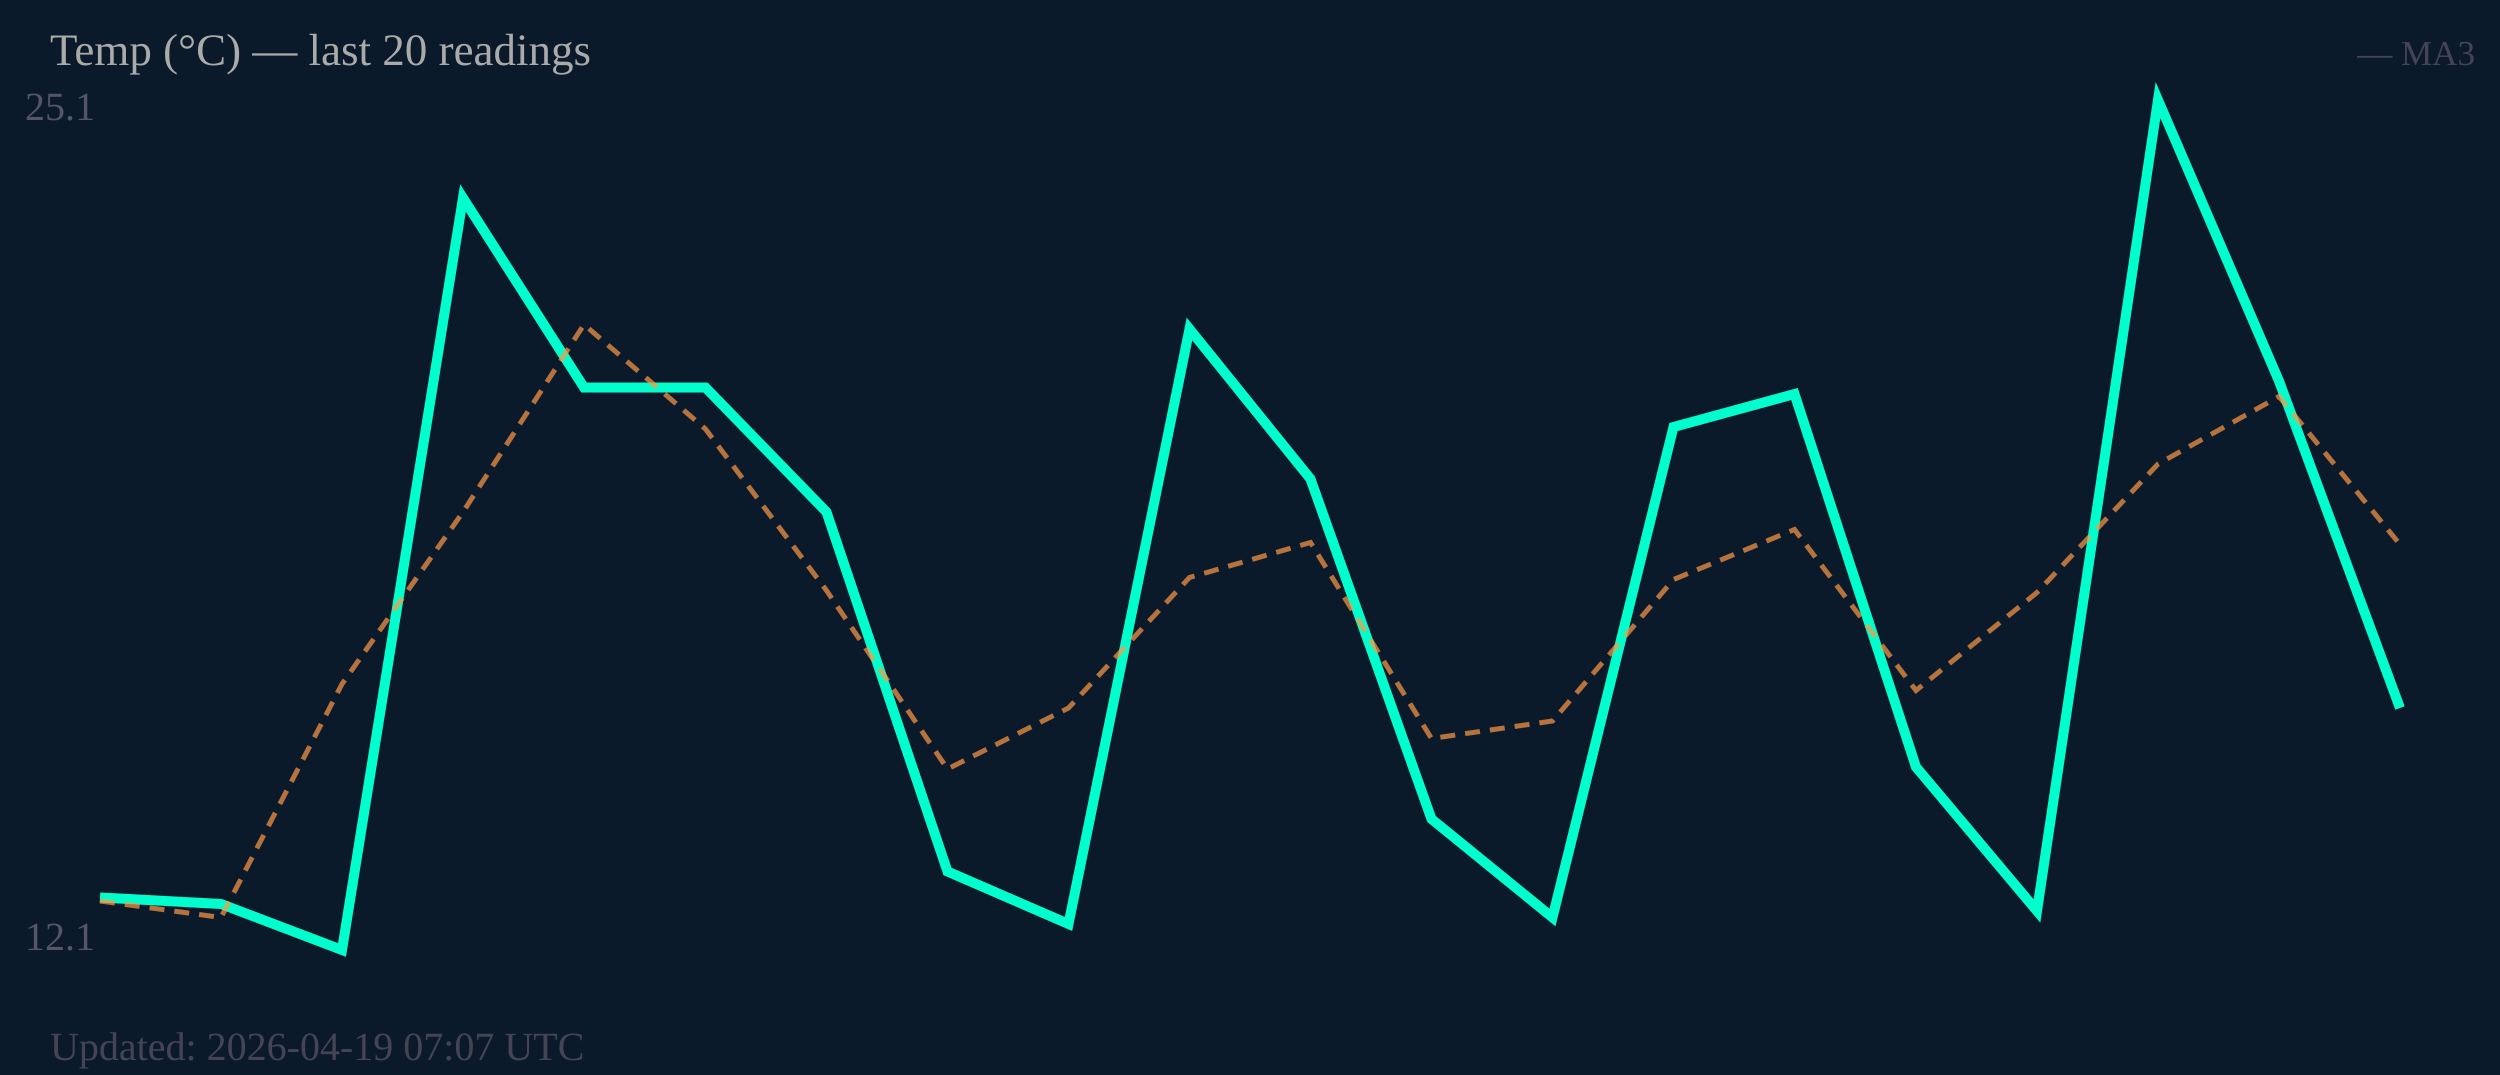
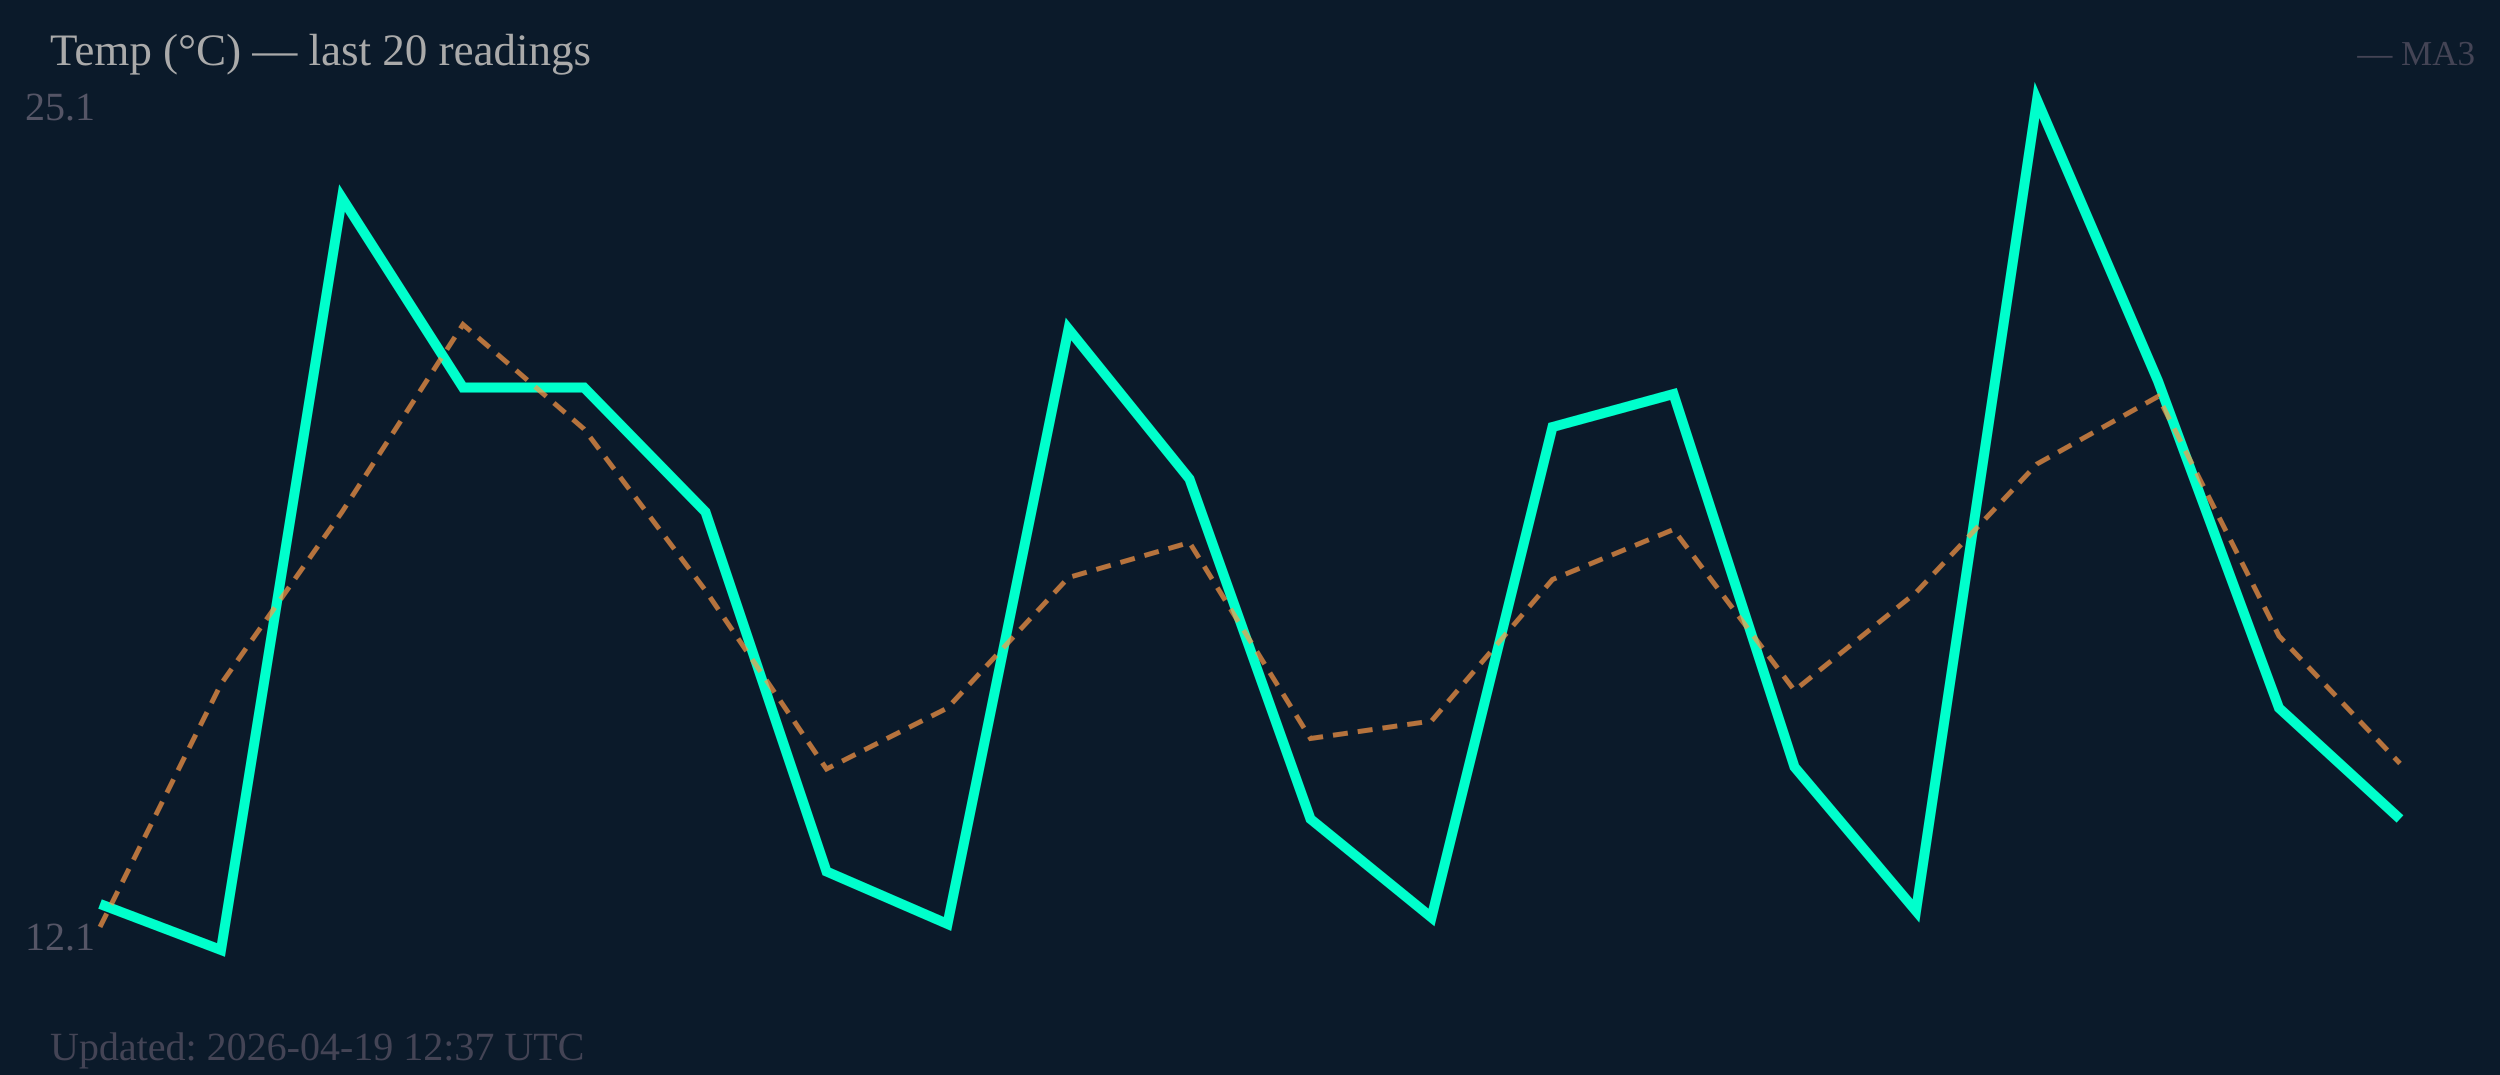
<svg xmlns="http://www.w3.org/2000/svg" width="500" height="215" viewBox="0 0 500 215">
  <rect width="500" height="215" fill="#0b1a2a" />
  <text x="5" y="24" font-size="8" fill="#556">25.1</text>
  <text x="5" y="190" font-size="8" fill="#556">12.1</text>
-   <polyline fill="none" stroke="#00ffcc" stroke-width="2" points="20.0,179.5 44.2,180.8 68.4,190.0 92.6,39.6 116.8,77.5 141.1,77.5 165.3,102.4 189.5,174.3 213.7,184.8 237.9,65.8 262.1,95.8 286.3,163.8 310.5,183.5 334.7,85.4 358.9,78.8 383.2,153.4 407.4,182.2 431.6,20.0 455.8,76.2 480.0,141.6" />
-   <polyline fill="none" stroke="#ff9944" stroke-width="1" stroke-dasharray="3,2" opacity="0.7" points="20.0,180.2 44.2,183.5 68.4,136.8 92.6,102.4 116.8,64.9 141.1,85.8 165.3,118.1 189.5,153.8 213.7,141.6 237.9,115.5 262.1,108.5 286.3,147.7 310.5,144.2 334.7,115.9 358.9,105.9 383.2,138.1 407.4,118.5 431.6,92.8 455.8,79.3 480.0,108.9" />
+   <polyline fill="none" stroke="#00ffcc" stroke-width="2" points="20.0,180.8 44.2,190.0 68.4,39.6 92.6,77.5 116.8,77.5 141.1,102.4 165.3,174.3 189.5,184.8 213.7,65.8 237.9,95.8 262.1,163.8 286.3,183.5 310.5,85.4 334.7,78.8 358.9,153.4 383.2,182.2 407.4,20.0 431.6,76.2 455.8,141.6 480.0,163.8" />
+   <polyline fill="none" stroke="#ff9944" stroke-width="1" stroke-dasharray="3,2" opacity="0.7" points="20.0,185.4 44.2,136.8 68.4,102.4 92.6,64.9 116.8,85.8 141.1,118.1 165.3,153.8 189.5,141.6 213.7,115.5 237.9,108.5 262.1,147.7 286.3,144.2 310.5,115.9 334.7,105.9 358.9,138.1 383.2,118.5 407.4,92.8 431.6,79.3 455.8,127.2 480.0,152.7" />
  <text x="10" y="13" font-size="9" fill="#aaa">Temp (°C) — last 20 readings</text>
  <text x="495" y="13" font-size="7" fill="#445" text-anchor="end">— MA3</text>
-   <text x="10" y="212" font-size="8" fill="#445">Updated: 2026-04-19 07:07 UTC</text>
+   <text x="10" y="212" font-size="8" fill="#445">Updated: 2026-04-19 12:37 UTC</text>
</svg>
